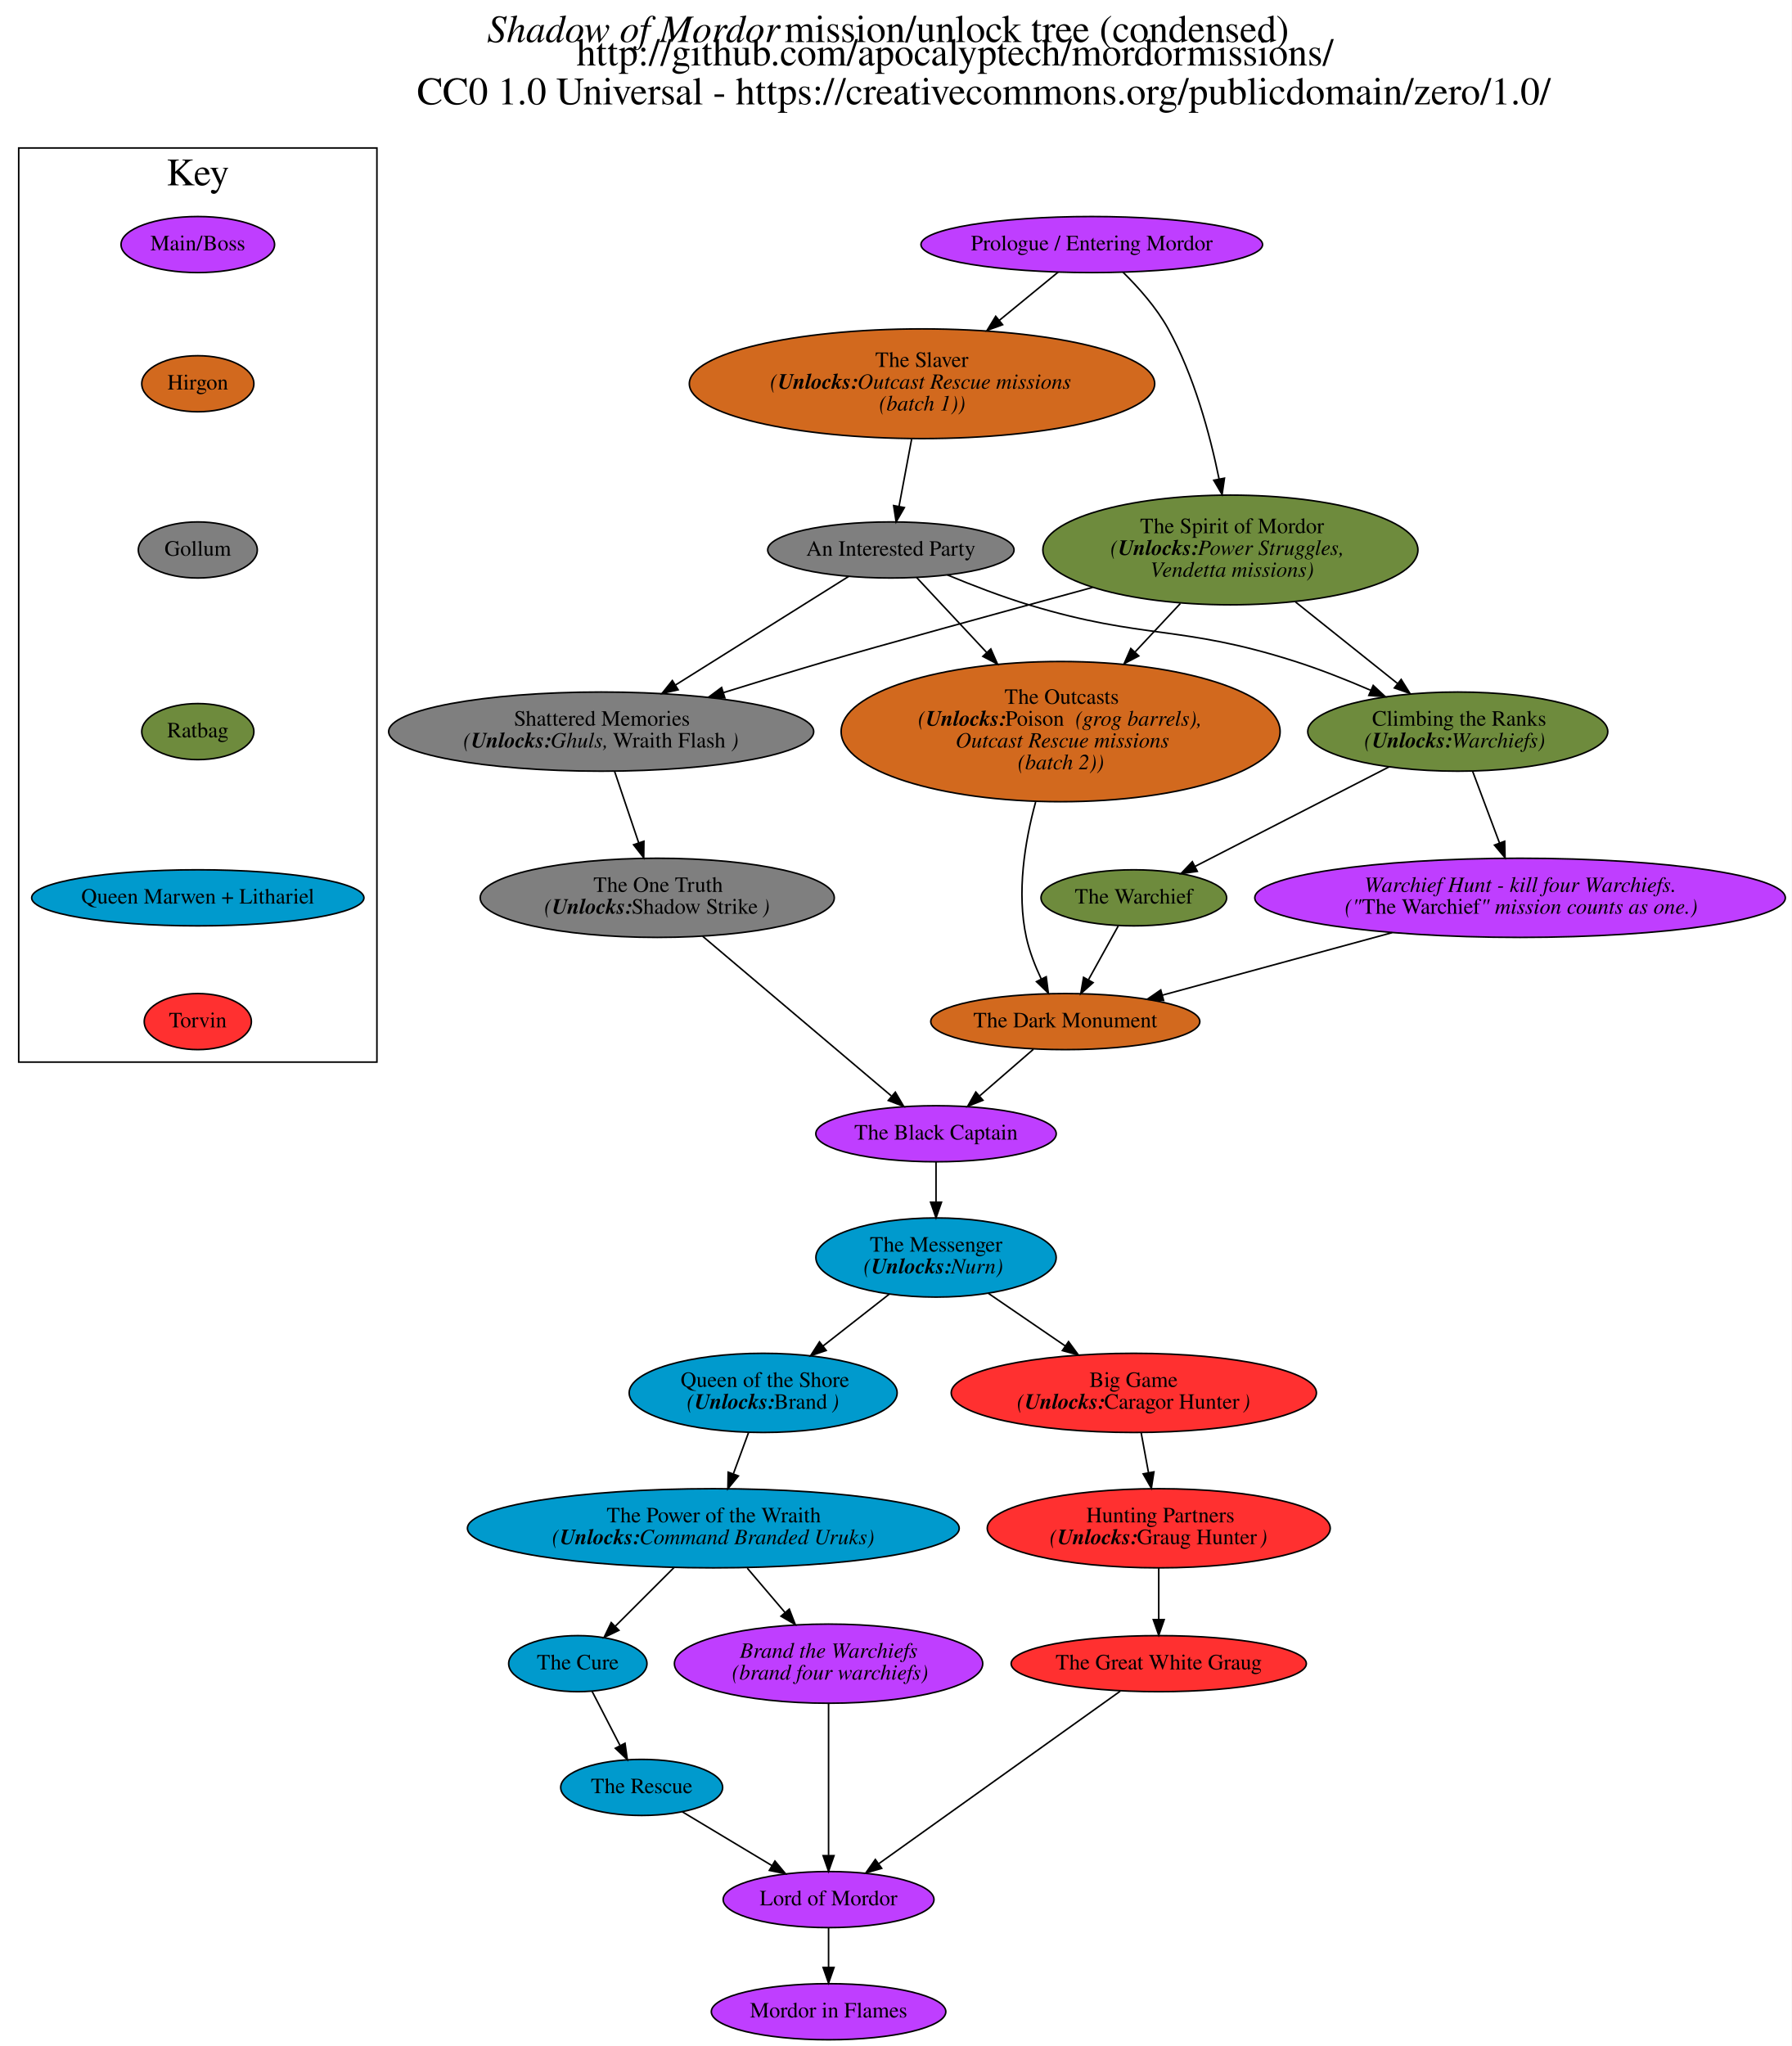
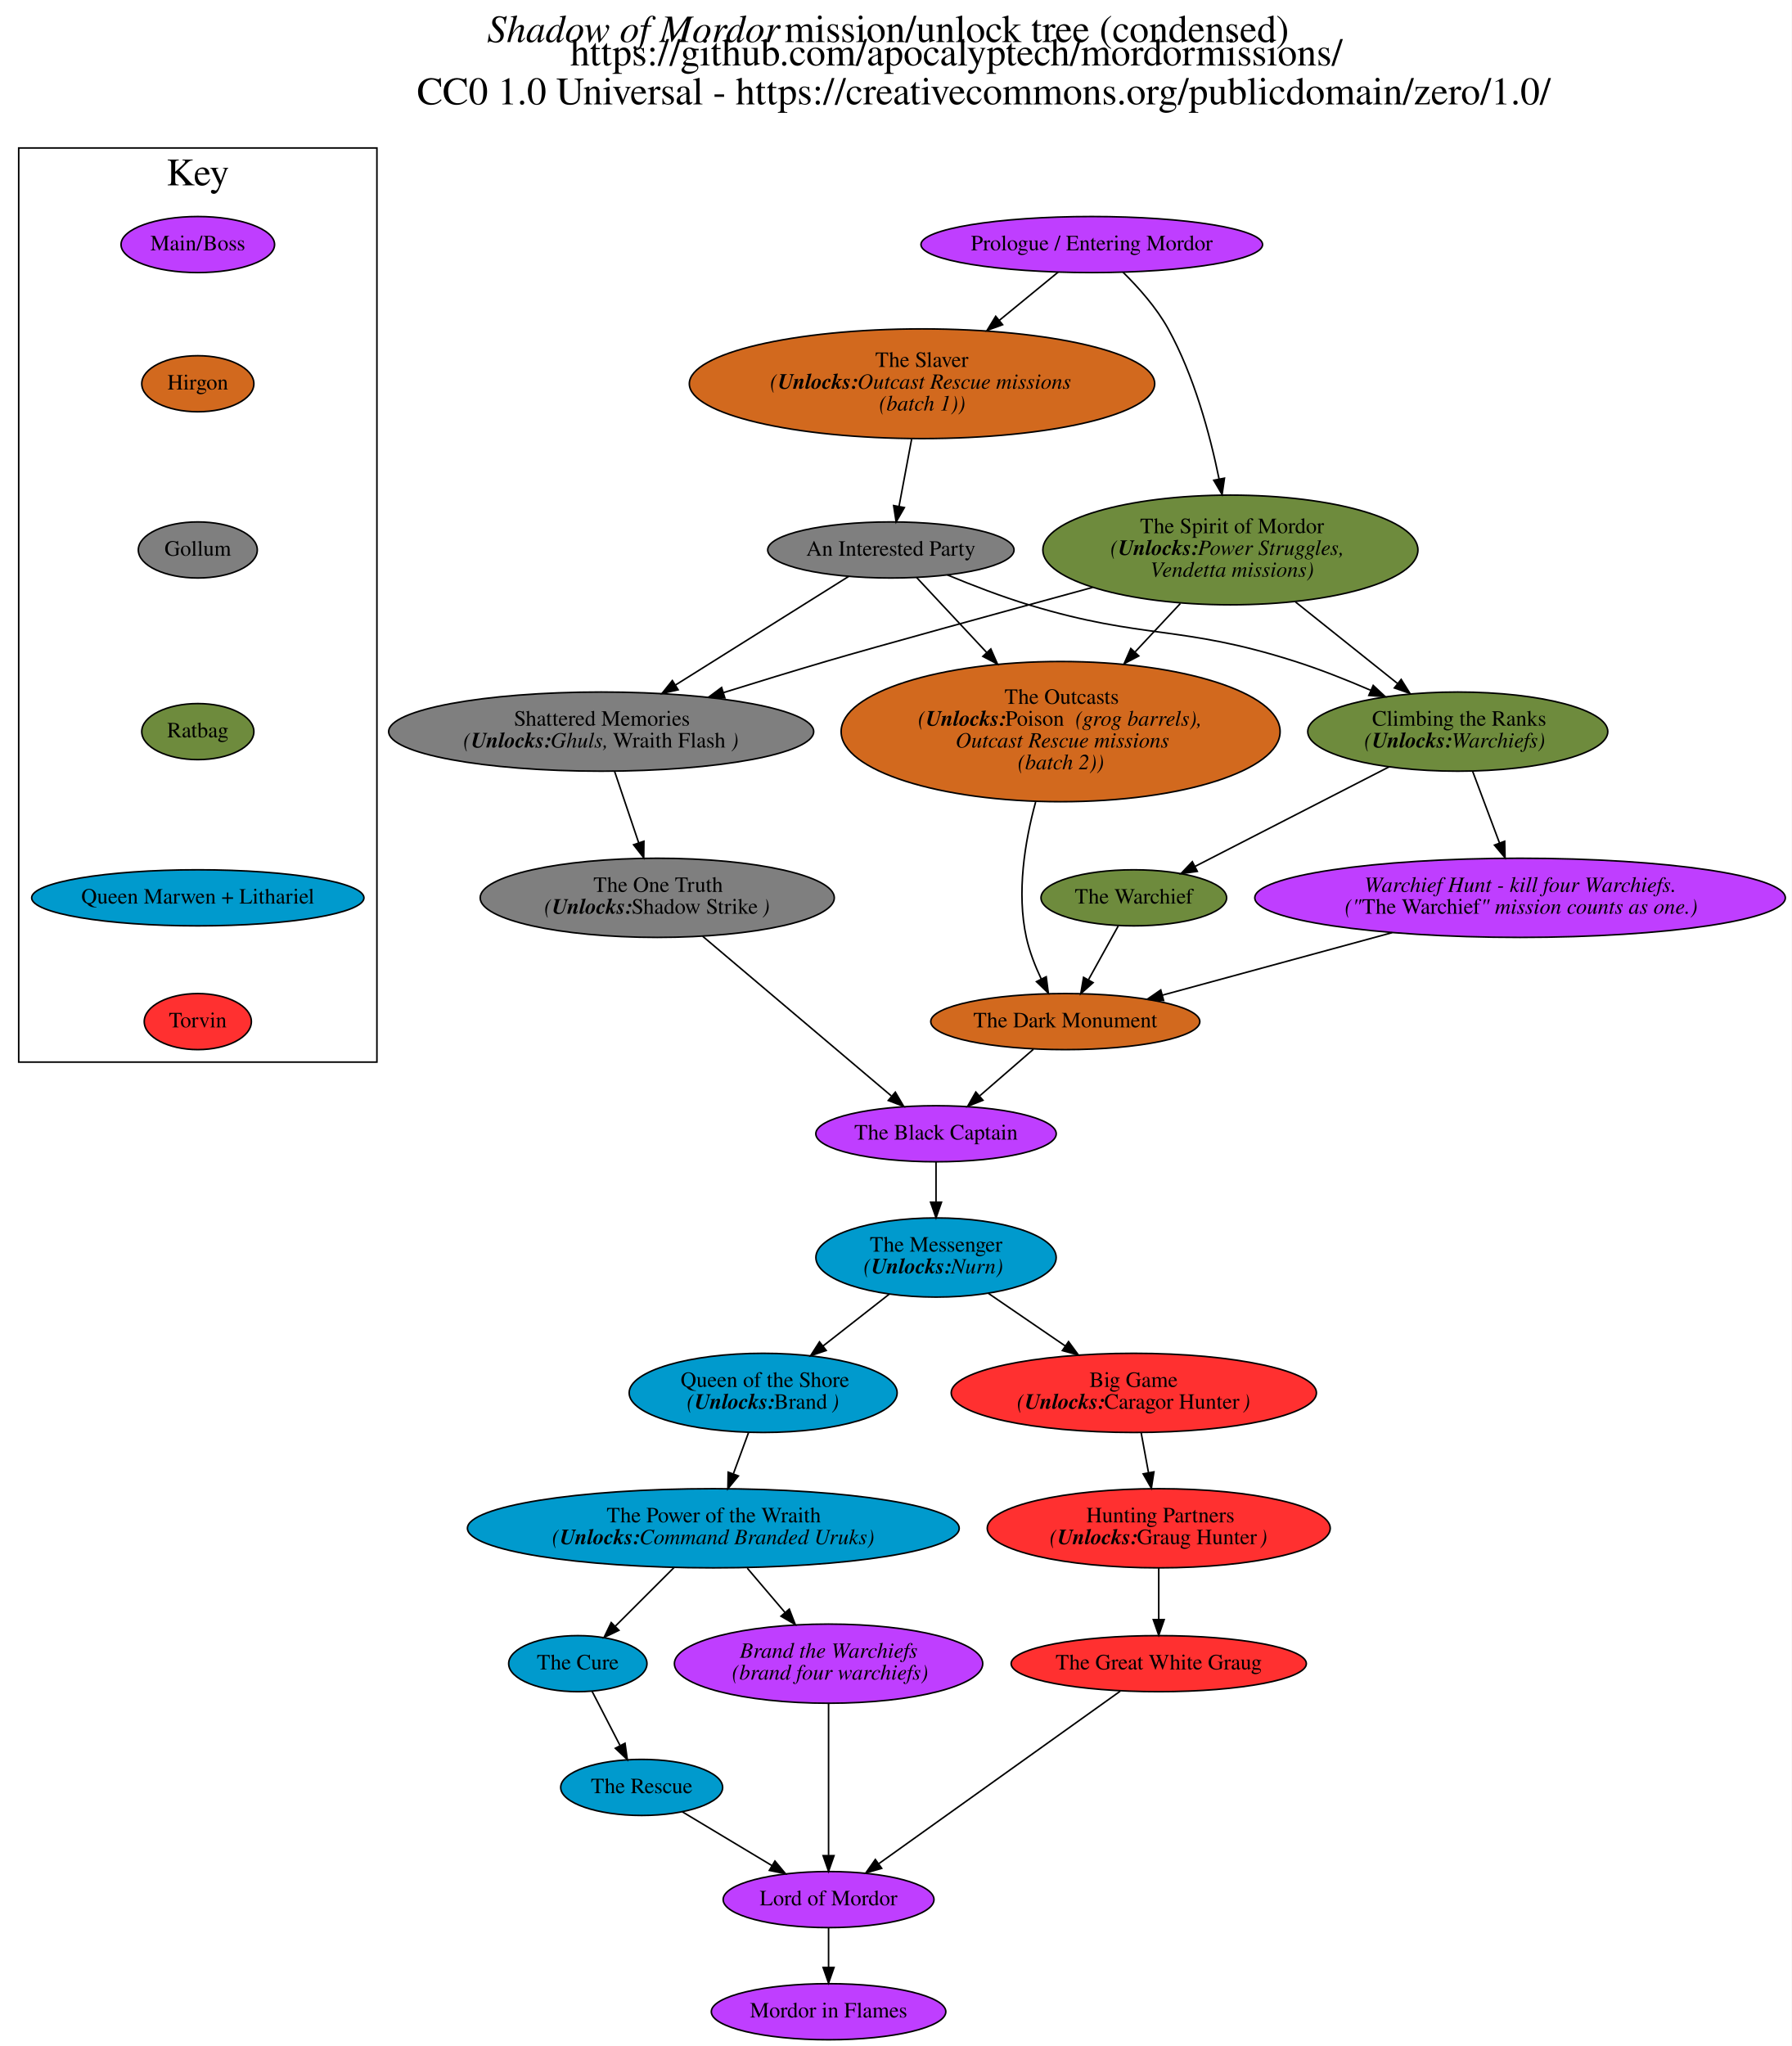
<svg xmlns="http://www.w3.org/2000/svg" width="1150pt" height="1313pt" viewBox="0.00 0.00 1150.41 1313.49">
  <g id="graph0" class="graph" transform="scale(1 1) rotate(0) translate(4 1309.489)">
    <polygon fill="#ffffff" stroke="transparent" points="-4,4 -4,-1309.489 1146.413,-1309.489 1146.413,4 -4,4" />
    <text text-anchor="start" x="308.706" y="-1282.489" font-family="Times,serif" font-style="italic" font-size="25.00" fill="#000000">Shadow of Mordor</text>
    <text text-anchor="start" x="499.706" y="-1282.489" font-family="Times,serif" font-size="25.00" fill="#000000"> mission/unlock tree (condensed)</text>
-     <text text-anchor="start" x="366.206" y="-1257.489" font-family="Times,serif" baseline-shift="super" font-size="25.00" fill="#000000">http://github.com/apocalyptech/mordormissions/</text>
+     <text text-anchor="start" x="362.206" y="-1257.489" font-family="Times,serif" baseline-shift="super" font-size="25.00" fill="#000000">https://github.com/apocalyptech/mordormissions/</text>
    <text text-anchor="start" x="263.706" y="-1232.489" font-family="Times,serif" baseline-shift="super" font-size="25.00" fill="#000000">CC0 1.0 Universal - https://creativecommons.org/publicdomain/zero/1.0/</text>
    <g id="clust7" class="cluster">
      <polygon fill="none" stroke="#000000" points="8,-627.647 8,-1214.489 238,-1214.489 238,-627.647 8,-627.647" />
      <text text-anchor="middle" x="123" y="-1190.489" font-family="Times,serif" font-size="25.00" fill="#000000">Key</text>
    </g>
    <g id="node1" class="node">
      <ellipse fill="#bf3eff" stroke="#000000" cx="123" cy="-1152.489" rx="49.291" ry="18" />
      <text text-anchor="middle" x="123" y="-1148.79" font-family="Times,serif" font-size="14.00" fill="#000000">Main/Boss</text>
    </g>
    <g id="node8" class="node">
      <ellipse fill="#d2691e" stroke="#000000" cx="123" cy="-1063.134" rx="35.995" ry="18" />
      <text text-anchor="middle" x="123" y="-1059.434" font-family="Times,serif" font-size="14.00" fill="#000000">Hirgon</text>
    </g>
    <g id="node2" class="node">
      <ellipse fill="#bf3eff" stroke="#000000" cx="697" cy="-1152.489" rx="109.681" ry="18" />
      <text text-anchor="middle" x="697" y="-1148.79" font-family="Times,serif" font-size="14.00" fill="#000000">Prologue / Entering Mordor</text>
    </g>
    <g id="node9" class="node">
      <ellipse fill="#d2691e" stroke="#000000" cx="588" cy="-1063.134" rx="149.399" ry="35.211" />
      <text text-anchor="start" x="558" y="-1073.934" font-family="Times,serif" font-size="14.00" fill="#000000">The Slaver</text>
      <text text-anchor="start" x="490.5" y="-1059.934" font-family="Times,serif" font-style="italic" font-size="14.00" fill="#000000">(</text>
      <text text-anchor="start" x="495.5" y="-1059.934" font-family="Times,serif" font-weight="bold" font-style="italic" font-size="14.00" fill="#000000">Unlocks:</text>
      <text text-anchor="start" x="546.5" y="-1059.934" font-family="Times,serif" font-style="italic" font-size="14.00" fill="#000000"> Outcast Rescue missions</text>
      <text text-anchor="start" x="560.5" y="-1045.934" font-family="Times,serif" font-style="italic" font-size="14.00" fill="#000000">(batch 1))</text>
    </g>
    <g id="edge6" class="edge">
      <path fill="none" stroke="#000000" d="M675.465,-1134.836C664.574,-1125.907 650.869,-1114.672 637.56,-1103.762" />
      <polygon fill="#000000" stroke="#000000" points="639.746,-1101.029 629.794,-1097.396 635.309,-1106.442 639.746,-1101.029" />
    </g>
    <g id="node17" class="node">
      <ellipse fill="#6e8b3d" stroke="#000000" cx="786" cy="-956.423" rx="120.417" ry="35.211" />
      <text text-anchor="start" x="728" y="-967.223" font-family="Times,serif" font-size="14.00" fill="#000000">The Spirit of Mordor</text>
      <text text-anchor="start" x="709" y="-953.223" font-family="Times,serif" font-style="italic" font-size="14.00" fill="#000000">(</text>
      <text text-anchor="start" x="714" y="-953.223" font-family="Times,serif" font-weight="bold" font-style="italic" font-size="14.00" fill="#000000">Unlocks:</text>
      <text text-anchor="start" x="765" y="-953.223" font-family="Times,serif" font-style="italic" font-size="14.00" fill="#000000"> Power Struggles,</text>
      <text text-anchor="start" x="734.5" y="-939.223" font-family="Times,serif" font-style="italic" font-size="14.00" fill="#000000">Vendetta missions)</text>
    </g>
    <g id="edge7" class="edge">
      <path fill="none" stroke="#000000" d="M717.072,-1134.698C727.04,-1124.898 738.519,-1112.001 746,-1098.489 762.654,-1068.411 772.839,-1030.835 778.761,-1001.883" />
      <polygon fill="#000000" stroke="#000000" points="782.204,-1002.514 780.681,-992.029 775.333,-1001.175 782.204,-1002.514" />
    </g>
    <g id="node3" class="node">
      <ellipse fill="#bf3eff" stroke="#000000" cx="972" cy="-733.103" rx="170.326" ry="25.412" />
      <text text-anchor="start" x="872" y="-736.903" font-family="Times,serif" font-style="italic" font-size="14.00" fill="#000000">Warchief Hunt - kill four Warchiefs.</text>
      <text text-anchor="start" x="859.5" y="-722.903" font-family="Times,serif" font-style="italic" font-size="14.00" fill="#000000">("</text>
      <text text-anchor="start" x="870.5" y="-722.903" font-family="Times,serif" font-size="14.00" fill="#000000">The Warchief</text>
      <text text-anchor="start" x="946.5" y="-722.903" font-family="Times,serif" font-style="italic" font-size="14.00" fill="#000000">" mission counts as one.)</text>
    </g>
    <g id="node11" class="node">
      <ellipse fill="#d2691e" stroke="#000000" cx="680" cy="-653.647" rx="86.385" ry="18" />
      <text text-anchor="middle" x="680" y="-649.947" font-family="Times,serif" font-size="14.00" fill="#000000">The Dark Monument</text>
    </g>
    <g id="edge19" class="edge">
      <path fill="none" stroke="#000000" d="M889.885,-710.758C843.093,-698.026 785.396,-682.326 742.345,-670.611" />
      <polygon fill="#000000" stroke="#000000" points="743.132,-667.198 732.563,-667.95 741.294,-673.953 743.132,-667.198" />
    </g>
    <g id="node4" class="node">
      <ellipse fill="#bf3eff" stroke="#000000" cx="597" cy="-581.647" rx="77.187" ry="18" />
      <text text-anchor="middle" x="597" y="-577.947" font-family="Times,serif" font-size="14.00" fill="#000000">The Black Captain</text>
    </g>
    <g id="node21" class="node">
      <ellipse fill="#009acd" stroke="#000000" cx="597" cy="-502.191" rx="77.149" ry="25.412" />
      <text text-anchor="start" x="554.5" y="-505.991" font-family="Times,serif" font-size="14.00" fill="#000000">The Messenger</text>
      <text text-anchor="start" x="550.5" y="-491.991" font-family="Times,serif" font-style="italic" font-size="14.00" fill="#000000">(</text>
      <text text-anchor="start" x="555.5" y="-491.991" font-family="Times,serif" font-weight="bold" font-style="italic" font-size="14.00" fill="#000000">Unlocks:</text>
      <text text-anchor="start" x="606.5" y="-491.991" font-family="Times,serif" font-style="italic" font-size="14.00" fill="#000000"> Nurn)</text>
    </g>
    <g id="edge23" class="edge">
      <path fill="none" stroke="#000000" d="M597,-563.617C597,-555.982 597,-546.805 597,-537.9" />
      <polygon fill="#000000" stroke="#000000" points="600.5,-537.68 597,-527.68 593.5,-537.68 600.5,-537.68" />
    </g>
    <g id="node5" class="node">
      <ellipse fill="#bf3eff" stroke="#000000" cx="528" cy="-241.456" rx="98.99" ry="25.412" />
      <text text-anchor="start" x="471" y="-245.256" font-family="Times,serif" font-style="italic" font-size="14.00" fill="#000000">Brand the Warchiefs</text>
      <text text-anchor="start" x="466" y="-231.256" font-family="Times,serif" font-style="italic" font-size="14.00" fill="#000000">(brand four warchiefs)</text>
    </g>
    <g id="node6" class="node">
      <ellipse fill="#bf3eff" stroke="#000000" cx="528" cy="-90" rx="67.688" ry="18" />
      <text text-anchor="middle" x="528" y="-86.3" font-family="Times,serif" font-size="14.00" fill="#000000">Lord of Mordor</text>
    </g>
    <g id="edge31" class="edge">
      <path fill="none" stroke="#000000" d="M528,-215.763C528,-188.792 528,-146.494 528,-118.51" />
      <polygon fill="#000000" stroke="#000000" points="531.5,-118.191 528,-108.192 524.5,-118.192 531.5,-118.191" />
    </g>
    <g id="node7" class="node">
      <ellipse fill="#bf3eff" stroke="#000000" cx="528" cy="-18" rx="75.287" ry="18" />
      <text text-anchor="middle" x="528" y="-14.3" font-family="Times,serif" font-size="14.00" fill="#000000">Mordor in Flames</text>
    </g>
    <g id="edge35" class="edge">
      <path fill="none" stroke="#000000" d="M528,-71.831C528,-64.131 528,-54.974 528,-46.417" />
      <polygon fill="#000000" stroke="#000000" points="531.5,-46.413 528,-36.413 524.5,-46.413 531.5,-46.413" />
    </g>
    <g id="node12" class="node">
      <ellipse fill="#7f7f7f" stroke="#000000" cx="123" cy="-956.423" rx="38.194" ry="18" />
      <text text-anchor="middle" x="123" y="-952.723" font-family="Times,serif" font-size="14.00" fill="#000000">Gollum</text>
    </g>
    <g id="node13" class="node">
      <ellipse fill="#7f7f7f" stroke="#000000" cx="568" cy="-956.423" rx="79.087" ry="18" />
      <text text-anchor="middle" x="568" y="-952.723" font-family="Times,serif" font-size="14.00" fill="#000000">An Interested Party</text>
    </g>
    <g id="edge8" class="edge">
      <path fill="none" stroke="#000000" d="M581.34,-1027.601C578.704,-1013.536 575.718,-997.604 573.241,-984.385" />
      <polygon fill="#000000" stroke="#000000" points="576.661,-983.636 571.379,-974.452 569.781,-984.926 576.661,-983.636" />
    </g>
    <g id="node10" class="node">
      <ellipse fill="#d2691e" stroke="#000000" cx="677" cy="-839.813" rx="140.929" ry="45.011" />
      <text text-anchor="start" x="641" y="-857.613" font-family="Times,serif" font-size="14.00" fill="#000000">The Outcasts</text>
      <text text-anchor="start" x="585.5" y="-843.613" font-family="Times,serif" font-style="italic" font-size="14.00" fill="#000000">(</text>
      <text text-anchor="start" x="590.5" y="-843.613" font-family="Times,serif" font-weight="bold" font-style="italic" font-size="14.00" fill="#000000">Unlocks:</text>
      <text text-anchor="start" x="641.5" y="-843.613" font-family="Times,serif" font-size="14.00" fill="#000000"> Poison </text>
      <text text-anchor="start" x="686.5" y="-843.613" font-family="Times,serif" font-style="italic" font-size="14.00" fill="#000000">(grog barrels),</text>
      <text text-anchor="start" x="609.5" y="-829.613" font-family="Times,serif" font-style="italic" font-size="14.00" fill="#000000">Outcast Rescue missions</text>
      <text text-anchor="start" x="649.5" y="-815.613" font-family="Times,serif" font-style="italic" font-size="14.00" fill="#000000">(batch 2))</text>
    </g>
    <g id="edge21" class="edge">
      <path fill="none" stroke="#000000" d="M660.948,-794.629C653.968,-768.992 648.671,-736.384 655,-707.647 656.981,-698.655 660.612,-689.379 664.505,-681.106" />
      <polygon fill="#000000" stroke="#000000" points="667.752,-682.441 669.112,-671.933 661.496,-679.299 667.752,-682.441" />
    </g>
    <g id="edge22" class="edge">
      <path fill="none" stroke="#000000" d="M659.483,-635.849C649.13,-626.868 636.414,-615.837 625.161,-606.076" />
      <polygon fill="#000000" stroke="#000000" points="627.128,-603.149 617.281,-599.24 622.541,-608.437 627.128,-603.149" />
    </g>
    <g id="node16" class="node">
      <ellipse fill="#6e8b3d" stroke="#000000" cx="123" cy="-839.813" rx="35.995" ry="18" />
      <text text-anchor="middle" x="123" y="-836.113" font-family="Times,serif" font-size="14.00" fill="#000000">Ratbag</text>
    </g>
    <g id="edge13" class="edge">
      <path fill="none" stroke="#000000" d="M584.555,-938.713C596.592,-925.835 613.533,-907.711 629.63,-890.491" />
      <polygon fill="#000000" stroke="#000000" points="632.188,-892.88 636.46,-883.184 627.074,-888.1 632.188,-892.88" />
    </g>
    <g id="node14" class="node">
      <ellipse fill="#7f7f7f" stroke="#000000" cx="382" cy="-839.813" rx="136.443" ry="25.412" />
      <text text-anchor="start" x="326" y="-843.613" font-family="Times,serif" font-size="14.00" fill="#000000">Shattered Memories</text>
      <text text-anchor="start" x="293.5" y="-829.613" font-family="Times,serif" font-style="italic" font-size="14.00" fill="#000000">(</text>
      <text text-anchor="start" x="298.5" y="-829.613" font-family="Times,serif" font-weight="bold" font-style="italic" font-size="14.00" fill="#000000">Unlocks:</text>
      <text text-anchor="start" x="349.5" y="-829.613" font-family="Times,serif" font-style="italic" font-size="14.00" fill="#000000"> Ghuls,</text>
      <text text-anchor="start" x="389.5" y="-829.613" font-family="Times,serif" font-size="14.00" fill="#000000"> Wraith Flash</text>
      <text text-anchor="start" x="465.5" y="-829.613" font-family="Times,serif" font-style="italic" font-size="14.00" fill="#000000">)</text>
    </g>
    <g id="edge12" class="edge">
      <path fill="none" stroke="#000000" d="M540.954,-939.467C511.881,-921.241 465.092,-891.907 429.789,-869.774" />
      <polygon fill="#000000" stroke="#000000" points="431.411,-866.66 421.079,-864.314 427.693,-872.591 431.411,-866.66" />
    </g>
    <g id="node18" class="node">
      <ellipse fill="#6e8b3d" stroke="#000000" cx="932" cy="-839.813" rx="96.333" ry="25.412" />
      <text text-anchor="start" x="877" y="-843.613" font-family="Times,serif" font-size="14.00" fill="#000000">Climbing the Ranks</text>
      <text text-anchor="start" x="872" y="-829.613" font-family="Times,serif" font-style="italic" font-size="14.00" fill="#000000">(</text>
      <text text-anchor="start" x="877" y="-829.613" font-family="Times,serif" font-weight="bold" font-style="italic" font-size="14.00" fill="#000000">Unlocks:</text>
      <text text-anchor="start" x="928" y="-829.613" font-family="Times,serif" font-style="italic" font-size="14.00" fill="#000000"> Warchiefs)</text>
    </g>
    <g id="edge14" class="edge">
      <path fill="none" stroke="#000000" d="M604.31,-940.382C620.255,-933.761 639.334,-926.405 657,-921.068 730.931,-898.732 753.399,-908.467 827,-885.068 843.214,-879.913 860.341,-873.137 875.952,-866.404" />
      <polygon fill="#000000" stroke="#000000" points="877.706,-869.456 885.455,-862.231 874.891,-863.047 877.706,-869.456" />
    </g>
    <g id="node15" class="node">
      <ellipse fill="#7f7f7f" stroke="#000000" cx="418" cy="-733.103" rx="113.689" ry="25.412" />
      <text text-anchor="start" x="377" y="-736.903" font-family="Times,serif" font-size="14.00" fill="#000000">The One Truth</text>
      <text text-anchor="start" x="345.5" y="-722.903" font-family="Times,serif" font-style="italic" font-size="14.00" fill="#000000">(</text>
      <text text-anchor="start" x="350.5" y="-722.903" font-family="Times,serif" font-weight="bold" font-style="italic" font-size="14.00" fill="#000000">Unlocks:</text>
      <text text-anchor="start" x="401.5" y="-722.903" font-family="Times,serif" font-size="14.00" fill="#000000"> Shadow Strike</text>
      <text text-anchor="start" x="485.5" y="-722.903" font-family="Times,serif" font-style="italic" font-size="14.00" fill="#000000">)</text>
    </g>
    <g id="edge17" class="edge">
      <path fill="none" stroke="#000000" d="M390.623,-814.253C395.264,-800.496 401.06,-783.317 406.122,-768.312" />
      <polygon fill="#000000" stroke="#000000" points="409.442,-769.418 409.323,-758.824 402.81,-767.18 409.442,-769.418" />
    </g>
    <g id="edge20" class="edge">
      <path fill="none" stroke="#000000" d="M447.158,-708.432C480.583,-680.149 535.027,-634.083 568.271,-605.955" />
      <polygon fill="#000000" stroke="#000000" points="570.868,-608.343 576.241,-599.212 566.346,-602.999 570.868,-608.343" />
    </g>
    <g id="node20" class="node">
      <ellipse fill="#009acd" stroke="#000000" cx="123" cy="-733.103" rx="106.681" ry="18" />
      <text text-anchor="middle" x="123" y="-729.403" font-family="Times,serif" font-size="14.00" fill="#000000">Queen Marwen + Lithariel</text>
    </g>
    <g id="edge11" class="edge">
      <path fill="none" stroke="#000000" d="M753.886,-922.067C744.79,-912.336 734.687,-901.528 724.875,-891.031" />
      <polygon fill="#000000" stroke="#000000" points="727.186,-888.378 717.801,-883.463 722.072,-893.158 727.186,-888.378" />
    </g>
    <g id="edge10" class="edge">
      <path fill="none" stroke="#000000" d="M697.538,-932.393C635.793,-915.555 558.941,-894.449 527,-885.068 505.387,-878.72 482.054,-871.57 460.555,-864.86" />
      <polygon fill="#000000" stroke="#000000" points="461.408,-861.459 450.819,-861.812 459.317,-868.14 461.408,-861.459" />
    </g>
    <g id="edge9" class="edge">
      <path fill="none" stroke="#000000" d="M827.838,-923.008C848.426,-906.564 873.086,-886.868 893.242,-870.769" />
      <polygon fill="#000000" stroke="#000000" points="895.665,-873.313 901.295,-864.337 891.297,-867.843 895.665,-873.313" />
    </g>
    <g id="edge16" class="edge">
      <path fill="none" stroke="#000000" d="M941.581,-814.253C946.738,-800.496 953.177,-783.317 958.802,-768.312" />
      <polygon fill="#000000" stroke="#000000" points="962.126,-769.416 962.359,-758.824 955.571,-766.959 962.126,-769.416" />
    </g>
    <g id="node19" class="node">
      <ellipse fill="#6e8b3d" stroke="#000000" cx="724" cy="-733.103" rx="59.59" ry="18" />
      <text text-anchor="middle" x="724" y="-729.403" font-family="Times,serif" font-size="14.00" fill="#000000">The Warchief</text>
    </g>
    <g id="edge15" class="edge">
      <path fill="none" stroke="#000000" d="M887.889,-817.183C850.998,-798.256 798.856,-771.506 763.36,-753.296" />
      <polygon fill="#000000" stroke="#000000" points="764.761,-750.081 754.266,-748.63 761.566,-756.309 764.761,-750.081" />
    </g>
    <g id="edge18" class="edge">
      <path fill="none" stroke="#000000" d="M714.016,-715.073C708.39,-704.914 701.252,-692.024 694.969,-680.679" />
      <polygon fill="#000000" stroke="#000000" points="697.851,-678.658 689.945,-671.605 691.727,-682.049 697.851,-678.658" />
    </g>
    <g id="node26" class="node">
      <ellipse fill="#ff3030" stroke="#000000" cx="123" cy="-653.647" rx="34.394" ry="18" />
      <text text-anchor="middle" x="123" y="-649.947" font-family="Times,serif" font-size="14.00" fill="#000000">Torvin</text>
    </g>
    <g id="node22" class="node">
      <ellipse fill="#009acd" stroke="#000000" cx="486" cy="-415.279" rx="86.035" ry="25.412" />
      <text text-anchor="start" x="433" y="-419.079" font-family="Times,serif" font-size="14.00" fill="#000000">Queen of the Shore</text>
      <text text-anchor="start" x="437" y="-405.079" font-family="Times,serif" font-style="italic" font-size="14.00" fill="#000000">(</text>
      <text text-anchor="start" x="442" y="-405.079" font-family="Times,serif" font-weight="bold" font-style="italic" font-size="14.00" fill="#000000">Unlocks:</text>
      <text text-anchor="start" x="493" y="-405.079" font-family="Times,serif" font-size="14.00" fill="#000000"> Brand</text>
      <text text-anchor="start" x="530" y="-405.079" font-family="Times,serif" font-style="italic" font-size="14.00" fill="#000000">)</text>
    </g>
    <g id="edge24" class="edge">
      <path fill="none" stroke="#000000" d="M566.962,-478.671C553.866,-468.417 538.355,-456.273 524.432,-445.371" />
      <polygon fill="#000000" stroke="#000000" points="526.48,-442.529 516.448,-439.12 522.164,-448.041 526.48,-442.529" />
    </g>
    <g id="node27" class="node">
      <ellipse fill="#ff3030" stroke="#000000" cx="724" cy="-415.279" rx="117.26" ry="25.412" />
      <text text-anchor="start" x="695.5" y="-419.079" font-family="Times,serif" font-size="14.00" fill="#000000">Big Game</text>
      <text text-anchor="start" x="649" y="-405.079" font-family="Times,serif" font-style="italic" font-size="14.00" fill="#000000">(</text>
      <text text-anchor="start" x="654" y="-405.079" font-family="Times,serif" font-weight="bold" font-style="italic" font-size="14.00" fill="#000000">Unlocks:</text>
      <text text-anchor="start" x="705" y="-405.079" font-family="Times,serif" font-size="14.00" fill="#000000"> Caragor Hunter</text>
      <text text-anchor="start" x="794" y="-405.079" font-family="Times,serif" font-style="italic" font-size="14.00" fill="#000000">)</text>
    </g>
    <g id="edge25" class="edge">
      <path fill="none" stroke="#000000" d="M630.7,-479.128C645.844,-468.765 663.912,-456.4 680.097,-445.324" />
      <polygon fill="#000000" stroke="#000000" points="682.087,-448.203 688.363,-439.667 678.134,-442.426 682.087,-448.203" />
    </g>
    <g id="node23" class="node">
      <ellipse fill="#009acd" stroke="#000000" cx="454" cy="-328.368" rx="157.87" ry="25.412" />
      <text text-anchor="start" x="385.5" y="-332.168" font-family="Times,serif" font-size="14.00" fill="#000000">The Power of the Wraith</text>
      <text text-anchor="start" x="350.5" y="-318.168" font-family="Times,serif" font-style="italic" font-size="14.00" fill="#000000">(</text>
      <text text-anchor="start" x="355.5" y="-318.168" font-family="Times,serif" font-weight="bold" font-style="italic" font-size="14.00" fill="#000000">Unlocks:</text>
      <text text-anchor="start" x="406.5" y="-318.168" font-family="Times,serif" font-style="italic" font-size="14.00" fill="#000000"> Command Branded Uruks)</text>
    </g>
    <g id="edge26" class="edge">
      <path fill="none" stroke="#000000" d="M476.572,-389.673C473.545,-381.451 470.138,-372.197 466.906,-363.419" />
      <polygon fill="#000000" stroke="#000000" points="470.1,-361.966 463.361,-353.791 463.531,-364.384 470.1,-361.966" />
    </g>
    <g id="edge30" class="edge">
      <path fill="none" stroke="#000000" d="M475.802,-302.761C483.396,-293.842 492.024,-283.709 500.047,-274.286" />
      <polygon fill="#000000" stroke="#000000" points="502.791,-276.463 506.609,-266.58 497.461,-271.925 502.791,-276.463" />
    </g>
    <g id="node24" class="node">
      <ellipse fill="#009acd" stroke="#000000" cx="367" cy="-241.456" rx="44.393" ry="18" />
      <text text-anchor="middle" x="367" y="-237.756" font-family="Times,serif" font-size="14.00" fill="#000000">The Cure</text>
    </g>
    <g id="edge29" class="edge">
      <path fill="none" stroke="#000000" d="M428.836,-303.229C416.98,-291.385 402.899,-277.319 391.172,-265.603" />
      <polygon fill="#000000" stroke="#000000" points="393.4,-262.882 383.852,-258.291 388.453,-267.834 393.4,-262.882" />
    </g>
    <g id="node25" class="node">
      <ellipse fill="#009acd" stroke="#000000" cx="408" cy="-162" rx="51.991" ry="18" />
      <text text-anchor="middle" x="408" y="-158.3" font-family="Times,serif" font-size="14.00" fill="#000000">The Rescue</text>
    </g>
    <g id="edge32" class="edge">
      <path fill="none" stroke="#000000" d="M376.099,-223.822C381.37,-213.607 388.116,-200.533 394.046,-189.042" />
      <polygon fill="#000000" stroke="#000000" points="397.309,-190.351 398.784,-179.859 391.089,-187.141 397.309,-190.351" />
    </g>
    <g id="edge33" class="edge">
      <path fill="none" stroke="#000000" d="M434.038,-146.377C450.862,-136.283 472.997,-123.002 491.557,-111.866" />
      <polygon fill="#000000" stroke="#000000" points="493.568,-114.741 500.342,-106.594 489.967,-108.738 493.568,-114.741" />
    </g>
    <g id="node28" class="node">
      <ellipse fill="#ff3030" stroke="#000000" cx="740" cy="-328.368" rx="110.118" ry="25.412" />
      <text text-anchor="start" x="693.5" y="-332.168" font-family="Times,serif" font-size="14.00" fill="#000000">Hunting Partners</text>
      <text text-anchor="start" x="670" y="-318.168" font-family="Times,serif" font-style="italic" font-size="14.00" fill="#000000">(</text>
      <text text-anchor="start" x="675" y="-318.168" font-family="Times,serif" font-weight="bold" font-style="italic" font-size="14.00" fill="#000000">Unlocks:</text>
      <text text-anchor="start" x="726" y="-318.168" font-family="Times,serif" font-size="14.00" fill="#000000"> Graug Hunter</text>
      <text text-anchor="start" x="805" y="-318.168" font-family="Times,serif" font-style="italic" font-size="14.00" fill="#000000">)</text>
    </g>
    <g id="edge27" class="edge">
      <path fill="none" stroke="#000000" d="M728.714,-389.673C730.198,-381.611 731.865,-372.558 733.452,-363.933" />
      <polygon fill="#000000" stroke="#000000" points="736.896,-364.56 735.264,-354.091 730.012,-363.292 736.896,-364.56" />
    </g>
    <g id="node29" class="node">
      <ellipse fill="#ff3030" stroke="#000000" cx="740" cy="-241.456" rx="94.783" ry="18" />
      <text text-anchor="middle" x="740" y="-237.756" font-family="Times,serif" font-size="14.00" fill="#000000">The Great White Graug</text>
    </g>
    <g id="edge28" class="edge">
      <path fill="none" stroke="#000000" d="M740,-302.761C740,-292.396 740,-280.392 740,-269.767" />
      <polygon fill="#000000" stroke="#000000" points="743.5,-269.715 740,-259.715 736.5,-269.715 743.5,-269.715" />
    </g>
    <g id="edge34" class="edge">
      <path fill="none" stroke="#000000" d="M715.266,-223.786C676.844,-196.337 602.823,-143.454 560.255,-113.043" />
      <polygon fill="#000000" stroke="#000000" points="562.098,-110.058 551.926,-107.093 558.029,-115.754 562.098,-110.058" />
    </g>
  </g>
</svg>
